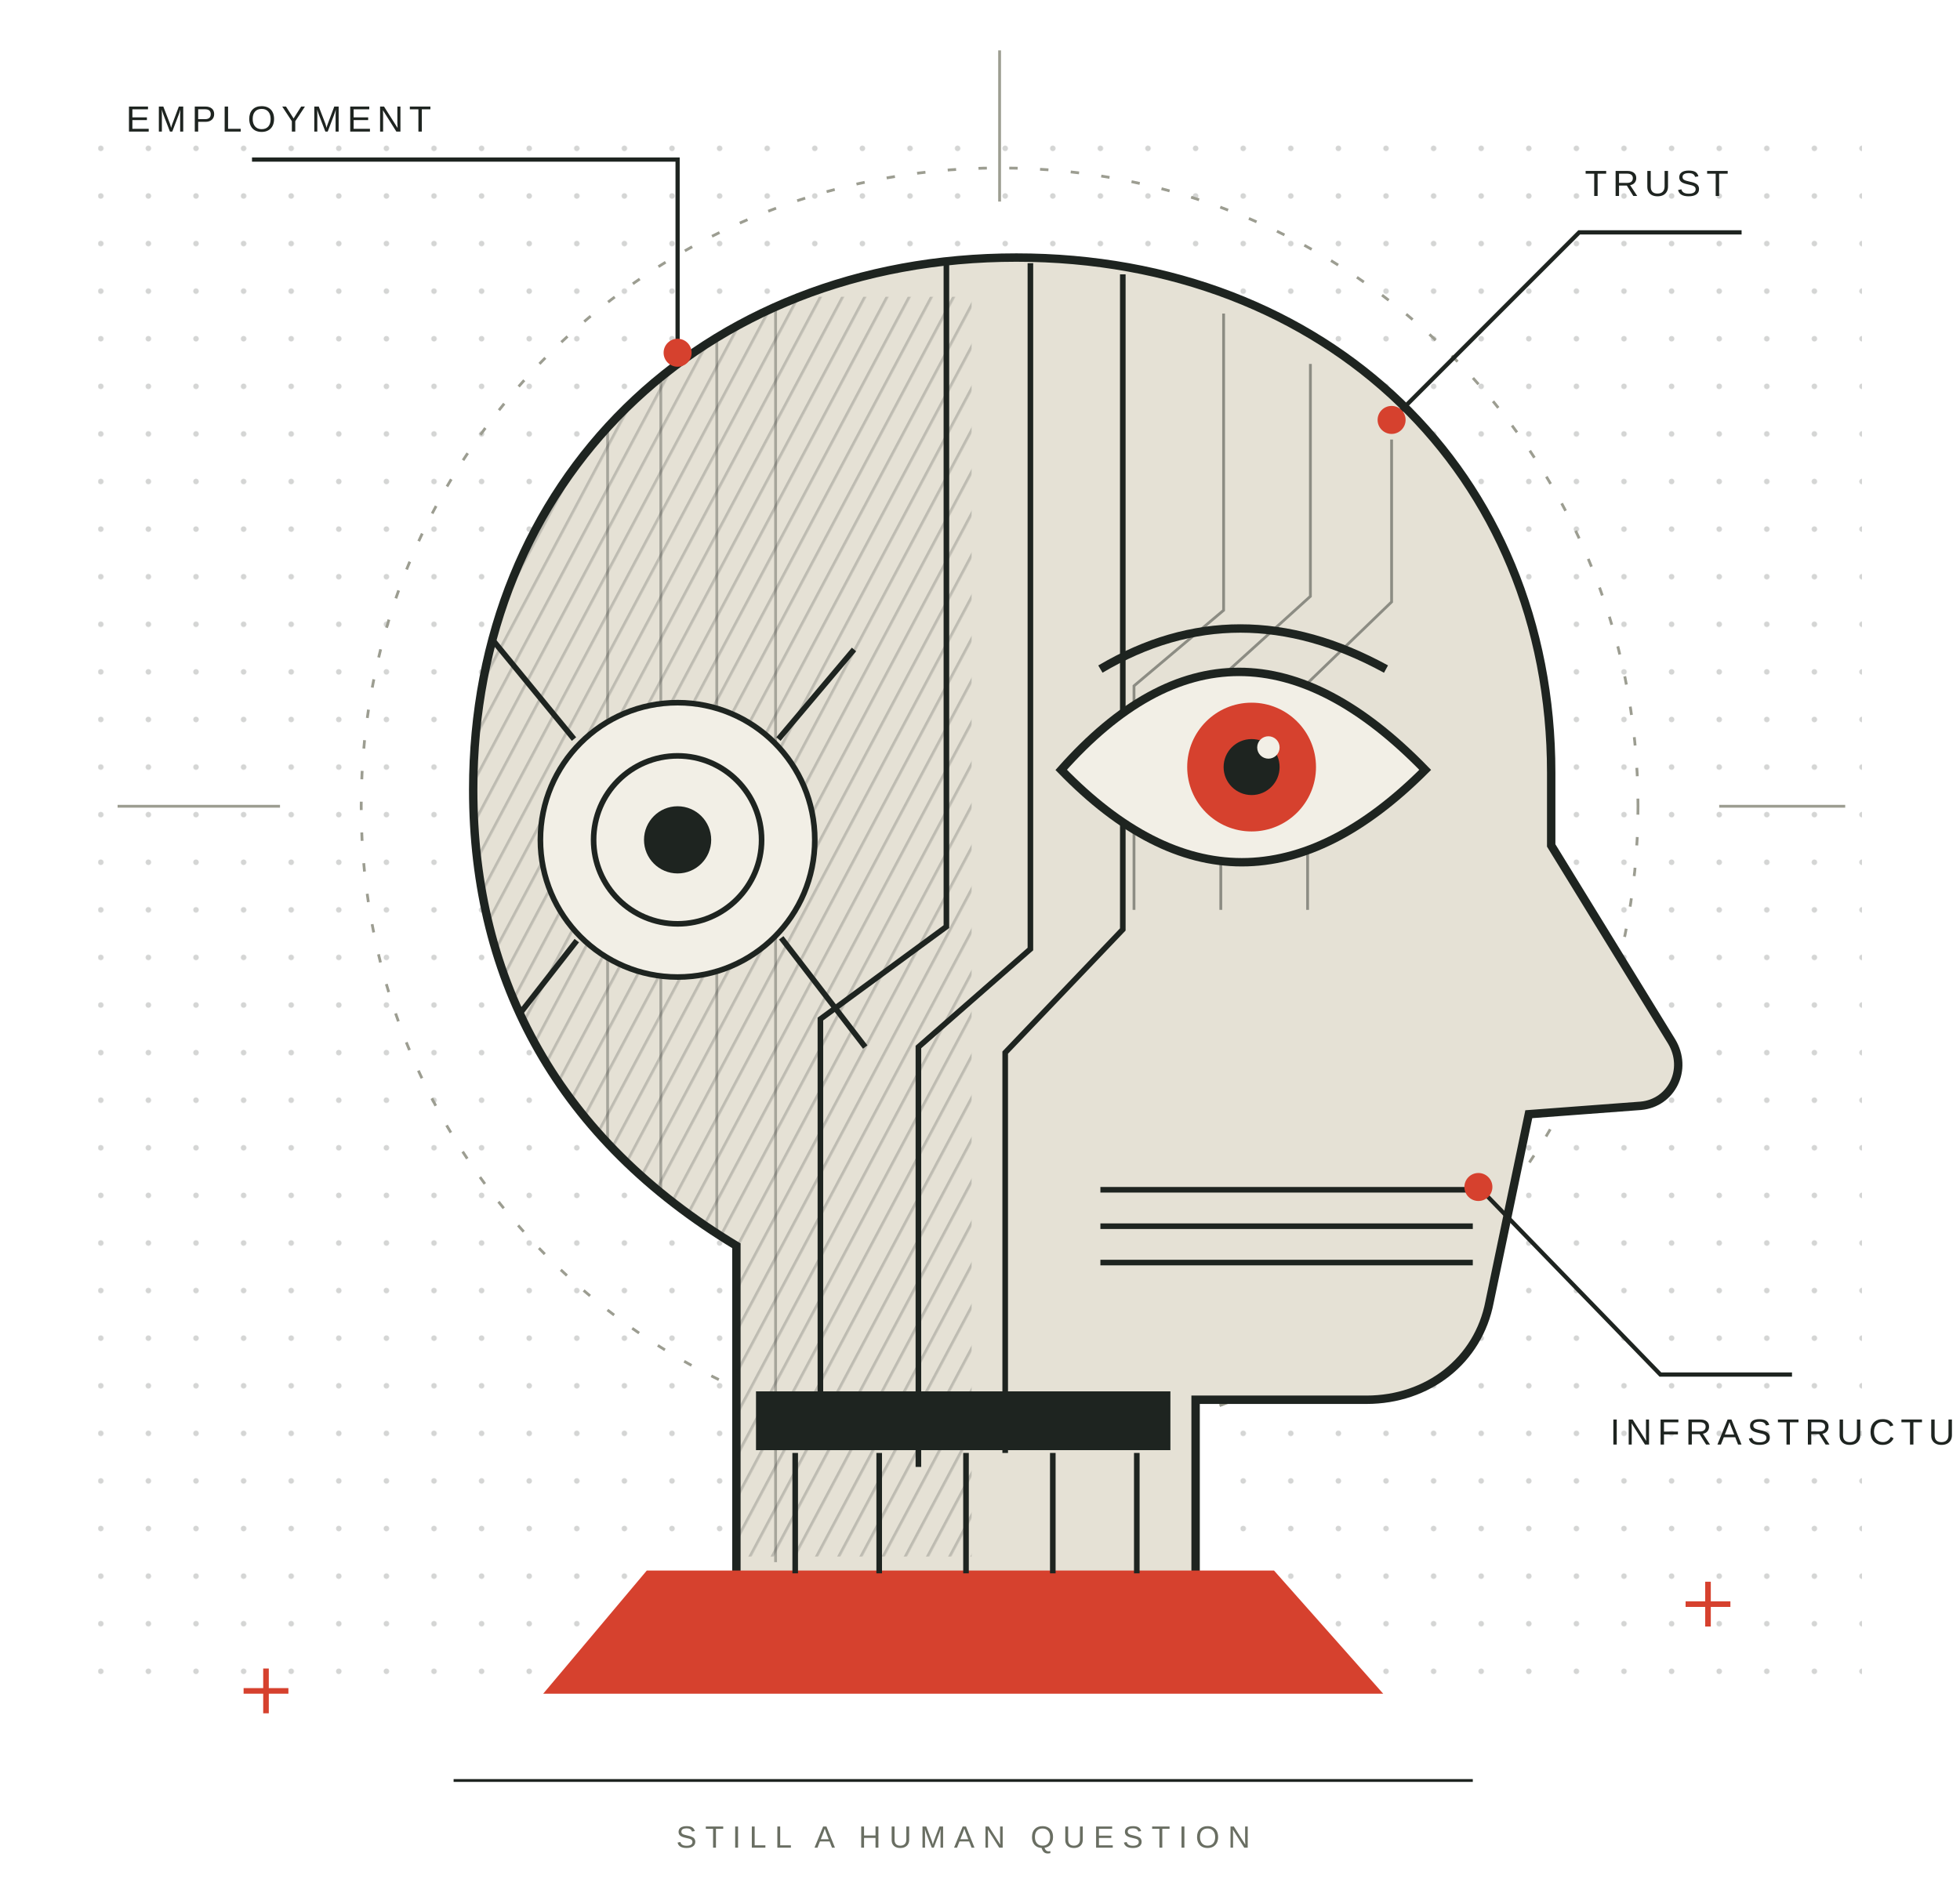
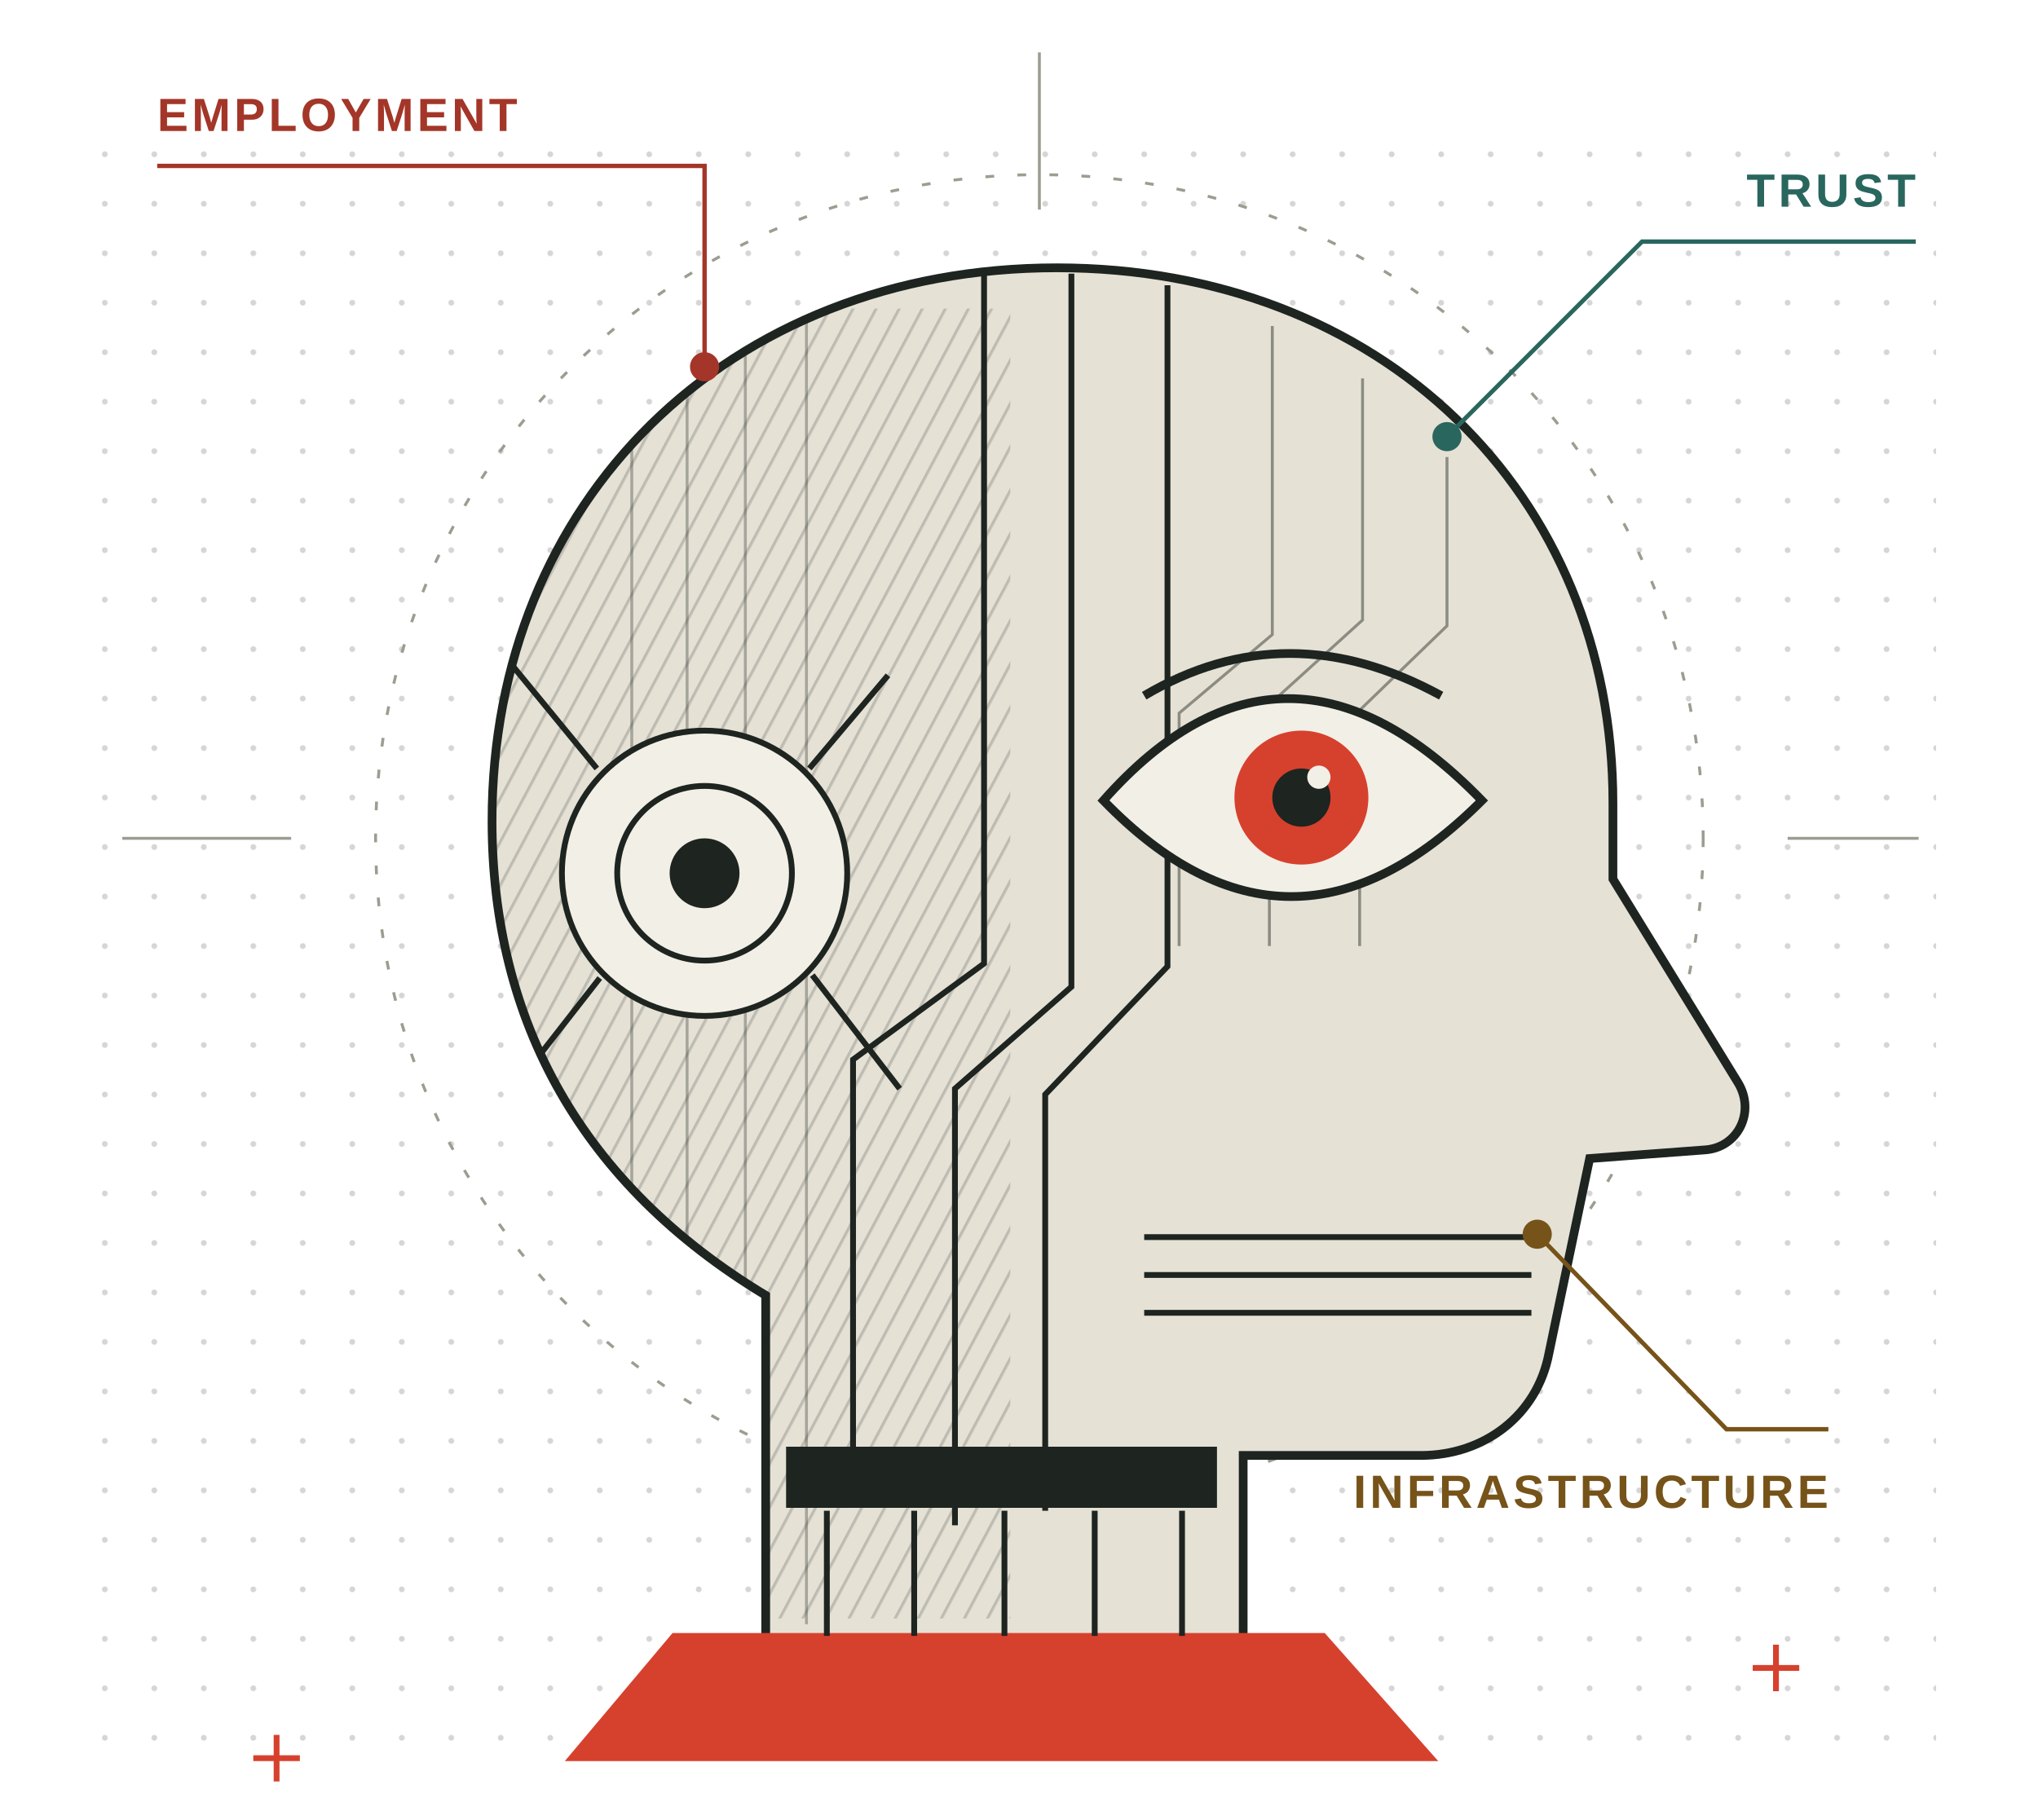
- <svg xmlns="http://www.w3.org/2000/svg" viewBox="0 0 700 680" fill="none">
+ <svg xmlns="http://www.w3.org/2000/svg" viewBox="0 0 700 625" fill="none">
  <defs>
    <pattern id="lines" width="7" height="7" patternUnits="userSpaceOnUse" patternTransform="rotate(28)">
      <path d="M0 0v7" stroke="#1e2420" stroke-opacity=".19" stroke-width="2" />
    </pattern>
    <pattern id="dots" width="17" height="17" patternUnits="userSpaceOnUse">
      <circle cx="2" cy="2" r="1" fill="#1e2420" opacity=".19" />
    </pattern>
    <clipPath id="head">
      <path d="M263 493v-48c-63-38-94-94-94-163 0-110 81-190 194-190 111 0 191 77 191 184v26l43 70c6 10 0 22-11 23l-40 3-14 67c-4 21-22 35-44 35h-61v76H263z" />
    </clipPath>
  </defs>
  <path fill="url(#dots)" d="M35 40h630v570H35z" />
  <circle cx="357" cy="288" r="228" stroke="#9c9d91" stroke-dasharray="3 8" />
  <path d="M357 18v54M357 514v55M100 288H42M614 288h45" stroke="#9c9d91" />
  <path d="M263 493v-48c-63-38-94-94-94-163 0-110 81-190 194-190 111 0 191 77 191 184v26l43 70c6 10 0 22-11 23l-40 3-14 67c-4 21-22 35-44 35h-61v76H263z" fill="#e5e1d5" stroke="#1e2420" stroke-width="3" />
  <g clip-path="url(#head)">
    <path d="M140 106h207v450H140z" fill="url(#lines)" />
    <path d="M217 97v461M236 98v460M256 98v460M277 98v460" stroke="#1e2420" opacity=".32" />
    <path d="M338 91v240l-45 33v146M368 94v245l-40 35v150M401 98v234l-42 44v143" stroke="#1e2420" stroke-width="2" />
    <path d="M437 112v106l-32 27v80M468 130v83l-32 29v83M497 157v58l-30 29v81" stroke="#1e2420" opacity=".45" />
    <path d="M393 425h133M393 438h133M393 451h133" stroke="#1e2420" stroke-width="2" />
    <circle cx="242" cy="300" r="49" fill="#f2efe6" stroke="#1e2420" stroke-width="2" />
    <circle cx="242" cy="300" r="30" stroke="#1e2420" stroke-width="2" />
    <circle cx="242" cy="300" r="12" fill="#1e2420" />
    <path d="M206 336l-32 41M205 264l-32-39M278 264l27-32M279 335l30 39" stroke="#1e2420" stroke-width="2" />
    <path d="M379 275q62-70 130 0-66 66-130 0z" fill="#f2efe6" stroke="#1e2420" stroke-width="3" />
    <circle cx="447" cy="274" r="23" fill="#d6412e" />
    <circle cx="447" cy="274" r="10" fill="#1e2420" />
    <circle cx="453" cy="267" r="4" fill="#f2efe6" />
    <path d="M393 239q49-29 102 0" stroke="#1e2420" stroke-width="3" />
  </g>
  <path d="M270 497h148v21H270z" fill="#1e2420" />
  <path d="M231 561h224l39 44H194l37-44z" fill="#d6412e" />
  <path d="M284 519v43M314 519v43M345 519v43M376 519v43M406 519v43" stroke="#1e2420" stroke-width="2" />
-   <path d="M242 126V57H90M497 150l67-67h58M528 424l65 67h47" stroke="#1e2420" stroke-width="1.5" />
-   <circle cx="242" cy="126" r="5" fill="#d6412e" />
-   <circle cx="497" cy="150" r="5" fill="#d6412e" />
-   <circle cx="528" cy="424" r="5" fill="#d6412e" />
-   <g fill="#1e2420" font-family="Arial,sans-serif" font-size="13" letter-spacing="2">
-     <text x="45" y="47">EMPLOYMENT</text>
-     <text x="566" y="70">TRUST</text>
-     <text x="575" y="516">INFRASTRUCTURE</text>
+   <g font-family="Arial,sans-serif" font-size="16" font-weight="600" letter-spacing="1.2">
+     <g fill="#a33628">
+       <path d="M242 126V57H54" fill="none" stroke="#a33628" stroke-width="1.5" />
+       <circle cx="242" cy="126" r="5" />
+       <text x="54" y="45">EMPLOYMENT</text>
+     </g>
+     <g fill="#29665e">
+       <path d="M497 150l67-67h94" fill="none" stroke="#29665e" stroke-width="1.5" />
+       <circle cx="497" cy="150" r="5" />
+       <text x="658" y="71" text-anchor="end">TRUST</text>
+     </g>
+     <g fill="#765319">
+       <path d="M528 424l65 67h35" fill="none" stroke="#765319" stroke-width="1.5" />
+       <circle cx="528" cy="424" r="5" />
+       <text x="628" y="518" text-anchor="end">INFRASTRUCTURE</text>
+     </g>
  </g>
  <path d="M95 596v16M87 604h16M610 565v16M602 573h16" stroke="#d6412e" stroke-width="2" />
-   <path d="M162 636h364" stroke="#1e2420" />
-   <text x="344" y="660" fill="#696e62" font-family="Arial,sans-serif" font-size="11" text-anchor="middle" letter-spacing="3">STILL A HUMAN QUESTION</text>
</svg>
